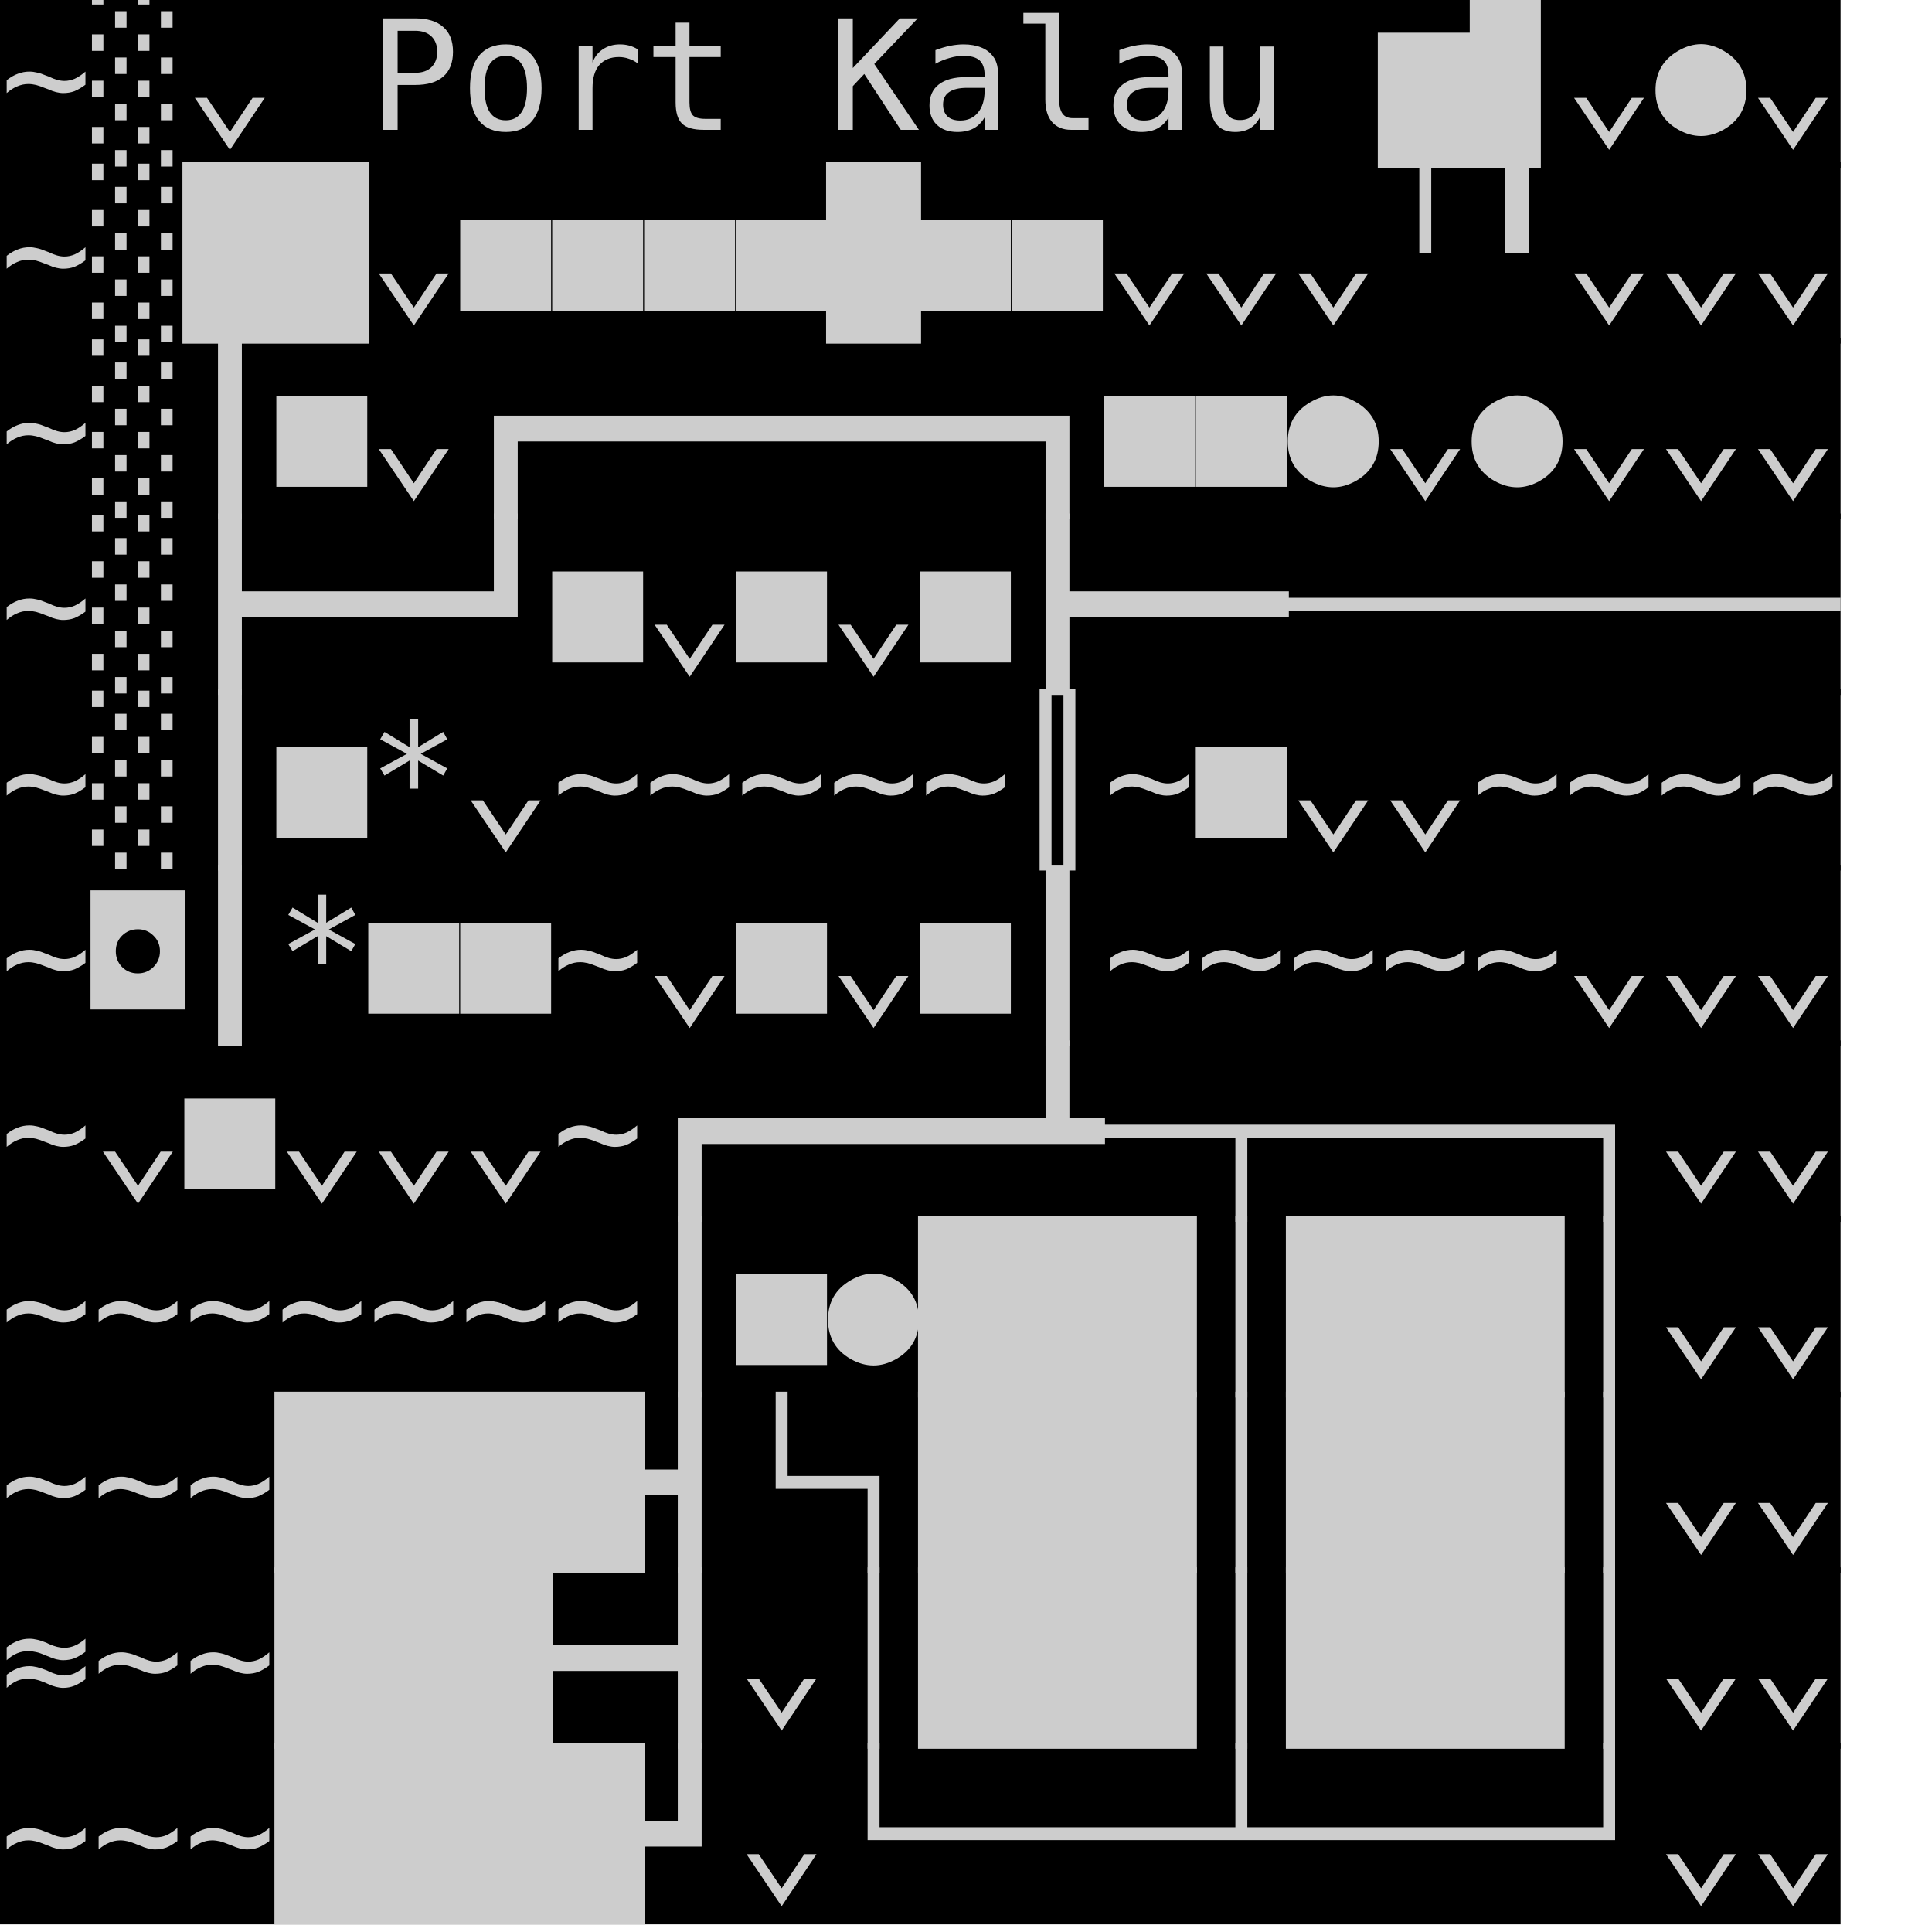
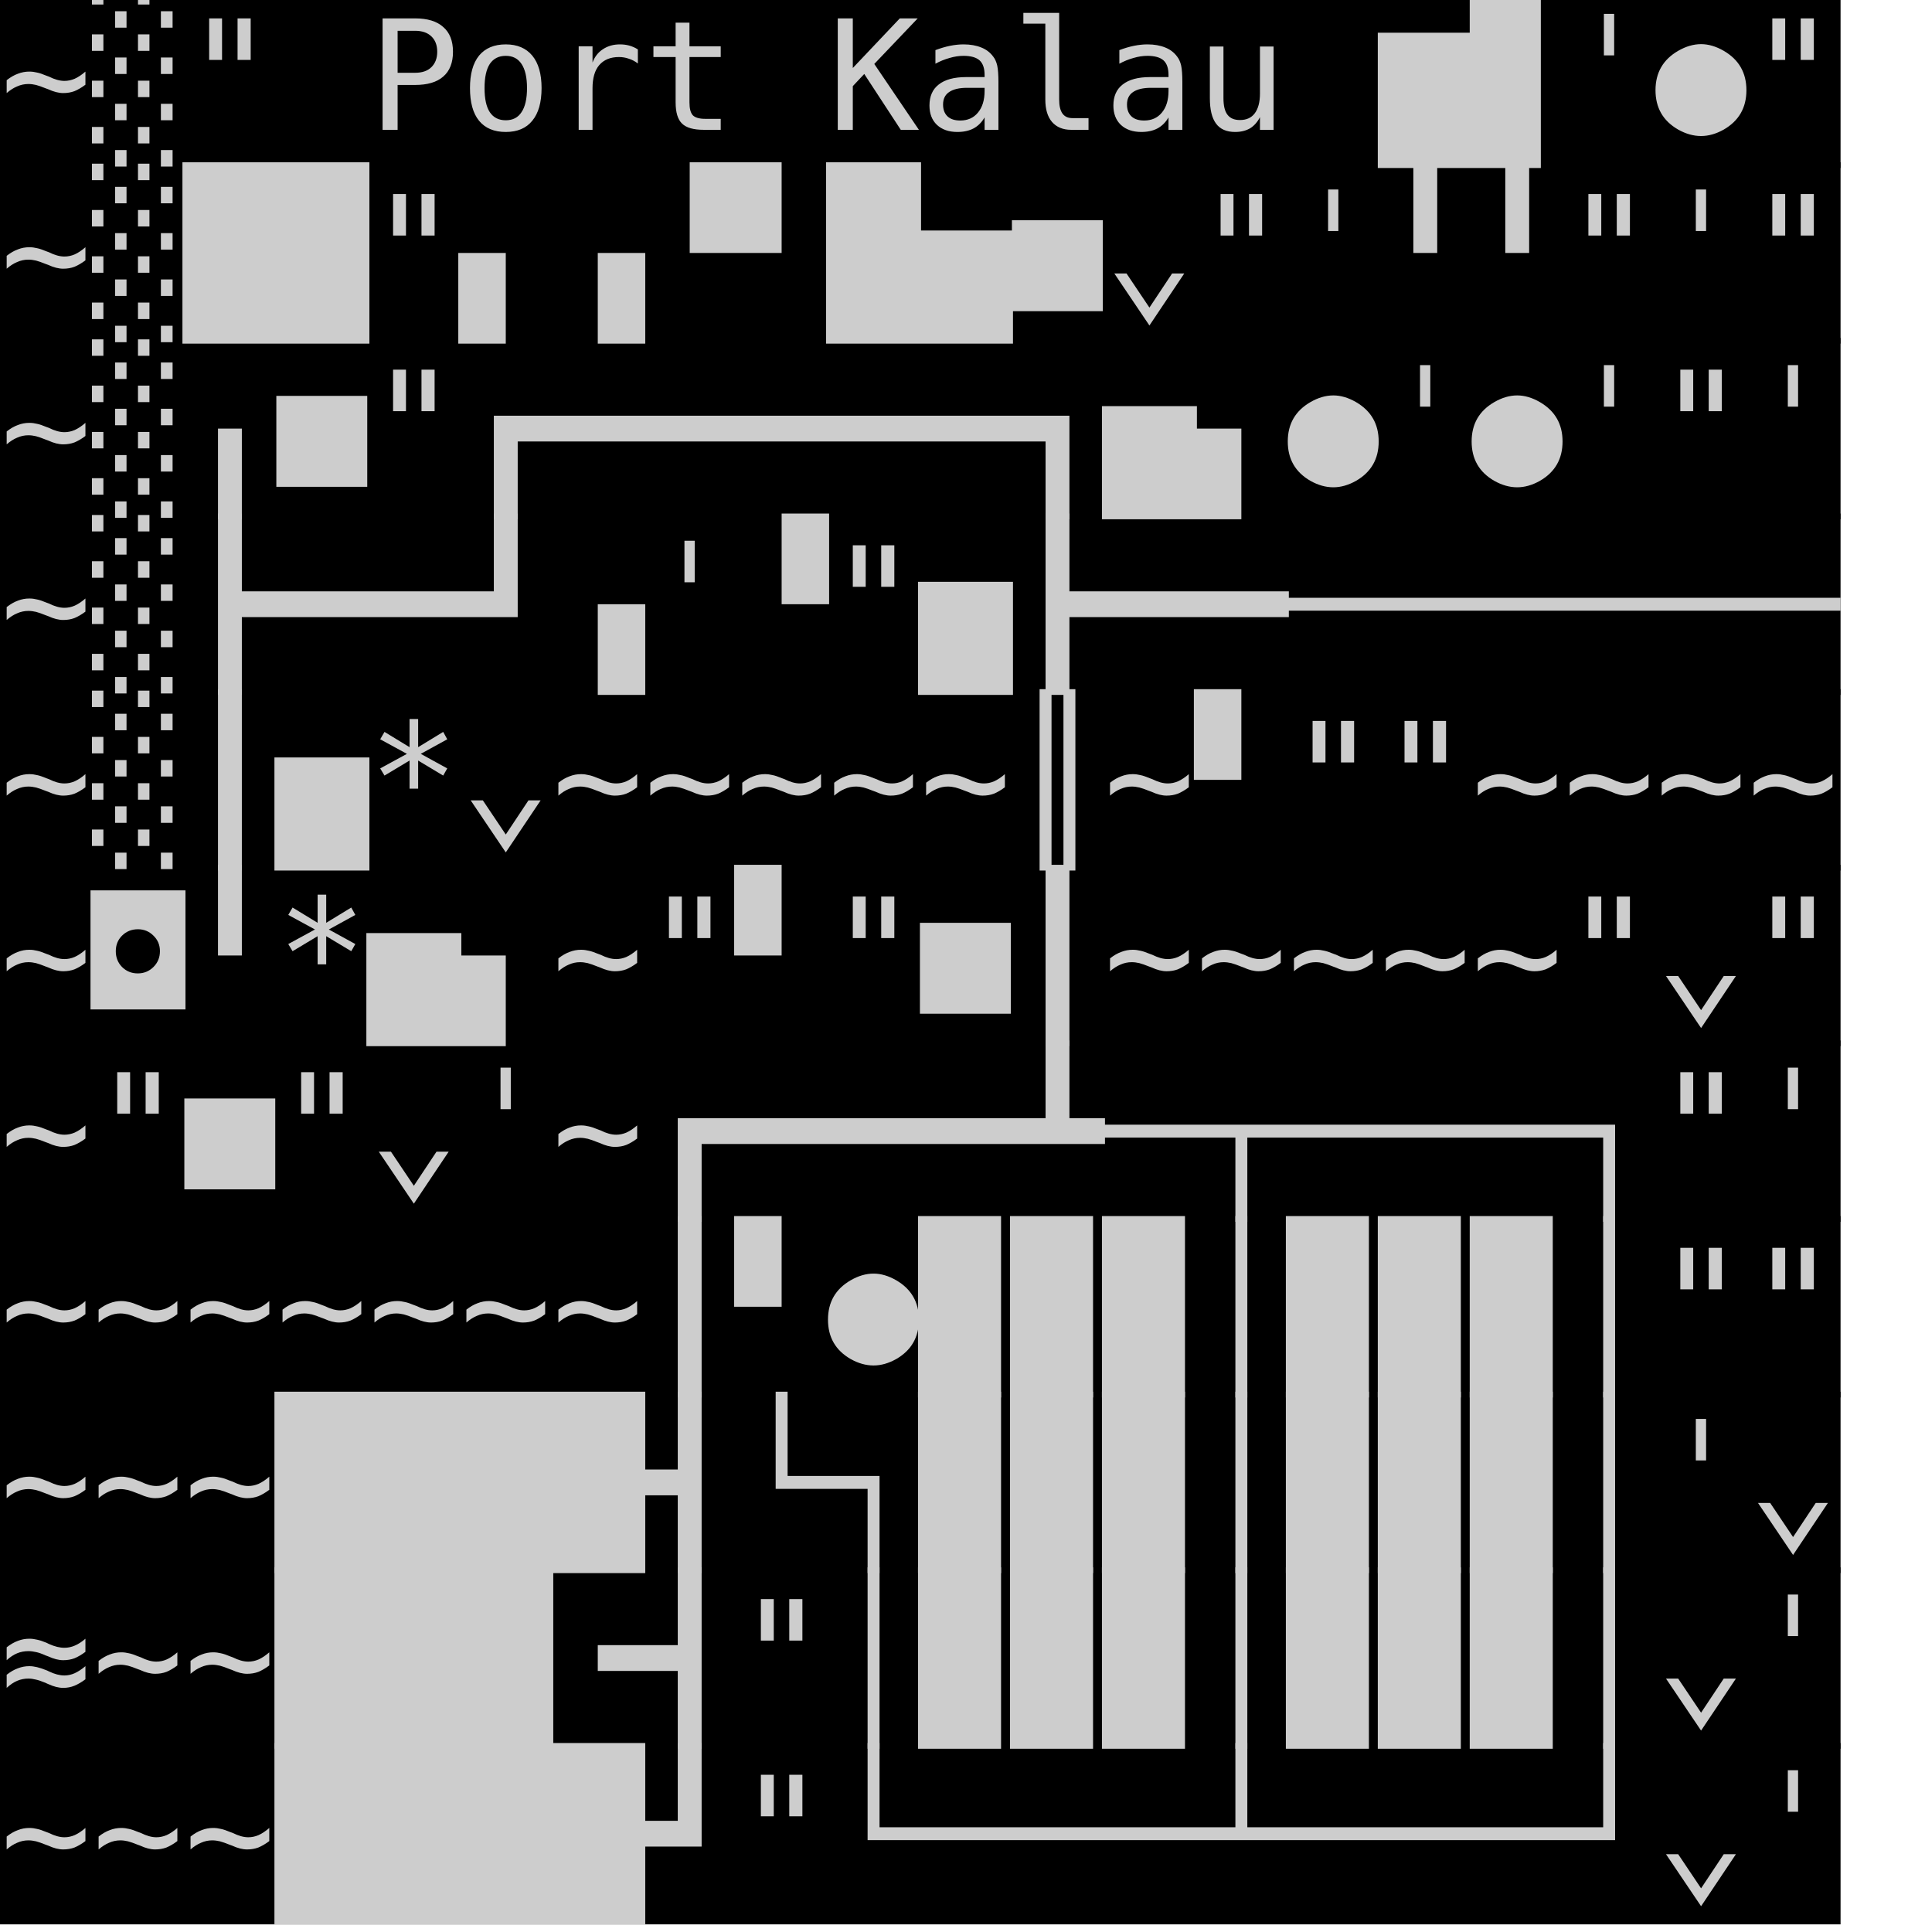
<svg xmlns="http://www.w3.org/2000/svg" version="1.1" width="126.0px" height="126.5px" viewBox="0 0 126.0 126.5" style="letter-spacing:0em;font-size:10px;font-family:'DejaVu Sans Mono';stroke:none">
  <text y="8.5" x="0.0" style="fill:#000000">████████████████████</text>
█<text y="20.0" x="0.0" style="fill:#000000">████████████████████</text>
█<text y="31.5" x="0.0" style="fill:#000000">████████████████████</text>
█<text y="43.0" x="0.0" style="fill:#000000">████████████████████</text>
█<text y="54.5" x="0.0" style="fill:#000000">████████████████████</text>
█<text y="66.0" x="0.0" style="fill:#000000">████████████████████</text>
█<text y="77.5" x="0.0" style="fill:#000000">████████████████████</text>
█<text y="89.0" x="0.0" style="fill:#000000">████████████████████</text>
█<text y="100.5" x="0.0" style="fill:#000000">████████████████████</text>
█<text y="112.0" x="0.0" style="fill:#000000">████████████████████</text>
█<text y="123.5" x="0.0" style="fill:#000000">████████████████████</text>
- █<text y="8.5" x="0.0" style="fill:#cdcdcd">~░⌄ Port Kalau ▆▊⌄●⌄</text>
- ⌄<text y="20.0" x="0.0" style="fill:#cdcdcd">~░██⌄■■■■█■■⌄⌄⌄╵╹⌄⌄⌄</text>
- ⌄<text y="31.5" x="0.0" style="fill:#cdcdcd">~░┃■⌄┏━━━━━┓■■●⌄●⌄⌄⌄</text>
- ⌄<text y="43.0" x="0.0" style="fill:#cdcdcd">~░┣━━┛■⌄■⌄■┣━━──────</text>
- ─<text y="54.5" x="0.0" style="fill:#cdcdcd">~░┃■*⌄~~~~~║~■⌄⌄~~~~</text>
- ~<text y="66.0" x="0.0" style="fill:#cdcdcd">~◘┃*■■~⌄■⌄■┃~~~~~⌄⌄⌄</text>
- ⌄<text y="77.5" x="0.0" style="fill:#cdcdcd">~⌄■⌄⌄⌄~┏━━━┻─┬───┐⌄⌄</text>
- ⌄<text y="89.0" x="0.0" style="fill:#cdcdcd">~~~~~~~┃■●███│███│⌄⌄</text>
- ⌄<text y="100.5" x="0.0" style="fill:#cdcdcd">~~~████┫└┐███│███│⌄⌄</text>
- ⌄<text y="112.0" x="0.0" style="fill:#cdcdcd">≈~~███━┫⌄│███│███│⌄⌄</text>
- ⌄<text y="123.5" x="0.0" style="fill:#cdcdcd">~~~████┛⌄└───┴───┘⌄⌄</text>
- ⌄</svg>
+ █<text y="8.5" x="0.0" style="fill:#cdcdcd">~░" Port Kalau ▆▊ˈ●"</text>
+ ⌄<text y="20.0" x="0.0" style="fill:#cdcdcd">~░██"▖▗▝▘█▅■⌄"ˈ╹╹"ˈ"</text>
+ "<text y="31.5" x="0.0" style="fill:#cdcdcd">~░╻■"┏━━━━━┓▅▖●ˈ●ˈ"ˈ</text>
+ ˈ<text y="43.0" x="0.0" style="fill:#cdcdcd">~░┣━━┛▗ˈ▝"▅┣━━──────</text>
+ ─<text y="54.5" x="0.0" style="fill:#cdcdcd">~░┃▅*⌄~~~~~║~▘""~~~~</text>
+ ~<text y="66.0" x="0.0" style="fill:#cdcdcd">~◘╹*▅▖~"▘"■┃~~~~~"⌄"</text>
+ ˈ<text y="77.5" x="0.0" style="fill:#cdcdcd">~"■"⌄ˈ~┏━━━┻─┬───┐"ˈ</text>
+ ˈ<text y="89.0" x="0.0" style="fill:#cdcdcd">~~~~~~~┃▘●▉▉▉│▉▉▉│""</text>
+ ˈ<text y="100.5" x="0.0" style="fill:#cdcdcd">~~~████┫└┐▉▉▉│▉▉▉│ˈ⌄</text>
+ "<text y="112.0" x="0.0" style="fill:#cdcdcd">≈~~███╺┫"│▉▉▉│▉▉▉│⌄ˈ</text>
+ ˈ<text y="123.5" x="0.0" style="fill:#cdcdcd">~~~████┛"└───┴───┘⌄ˈ</text>
+ ˈ</svg>
